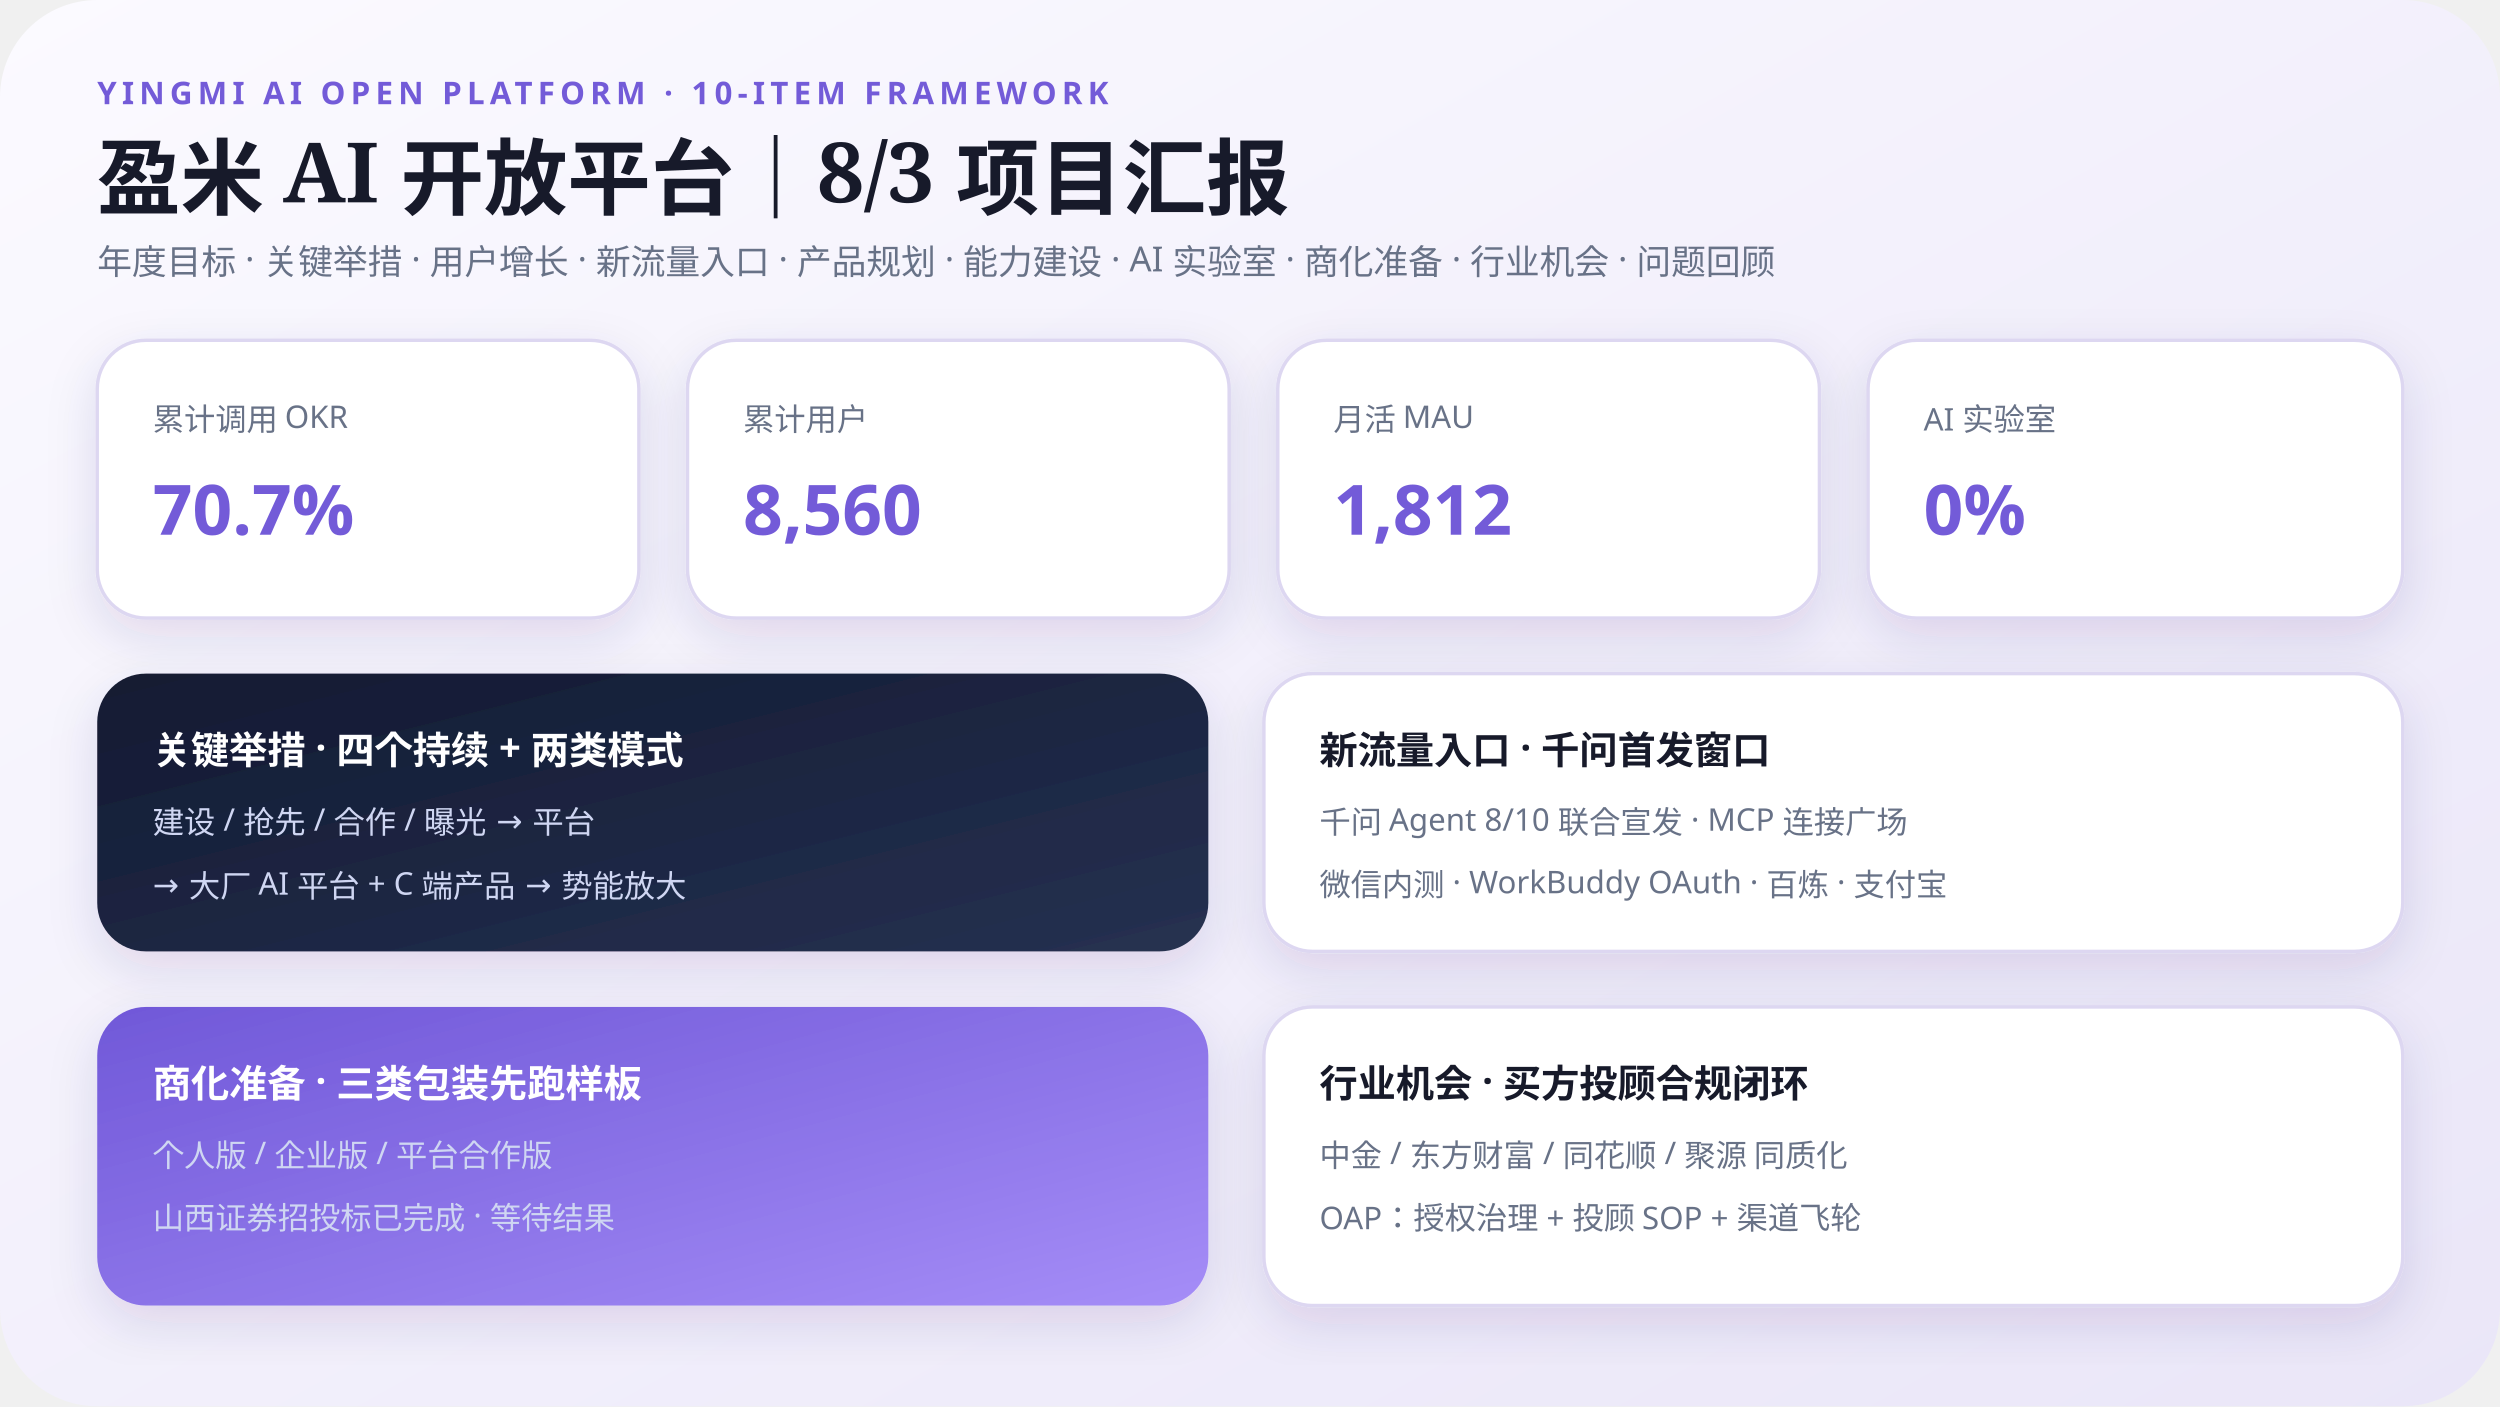
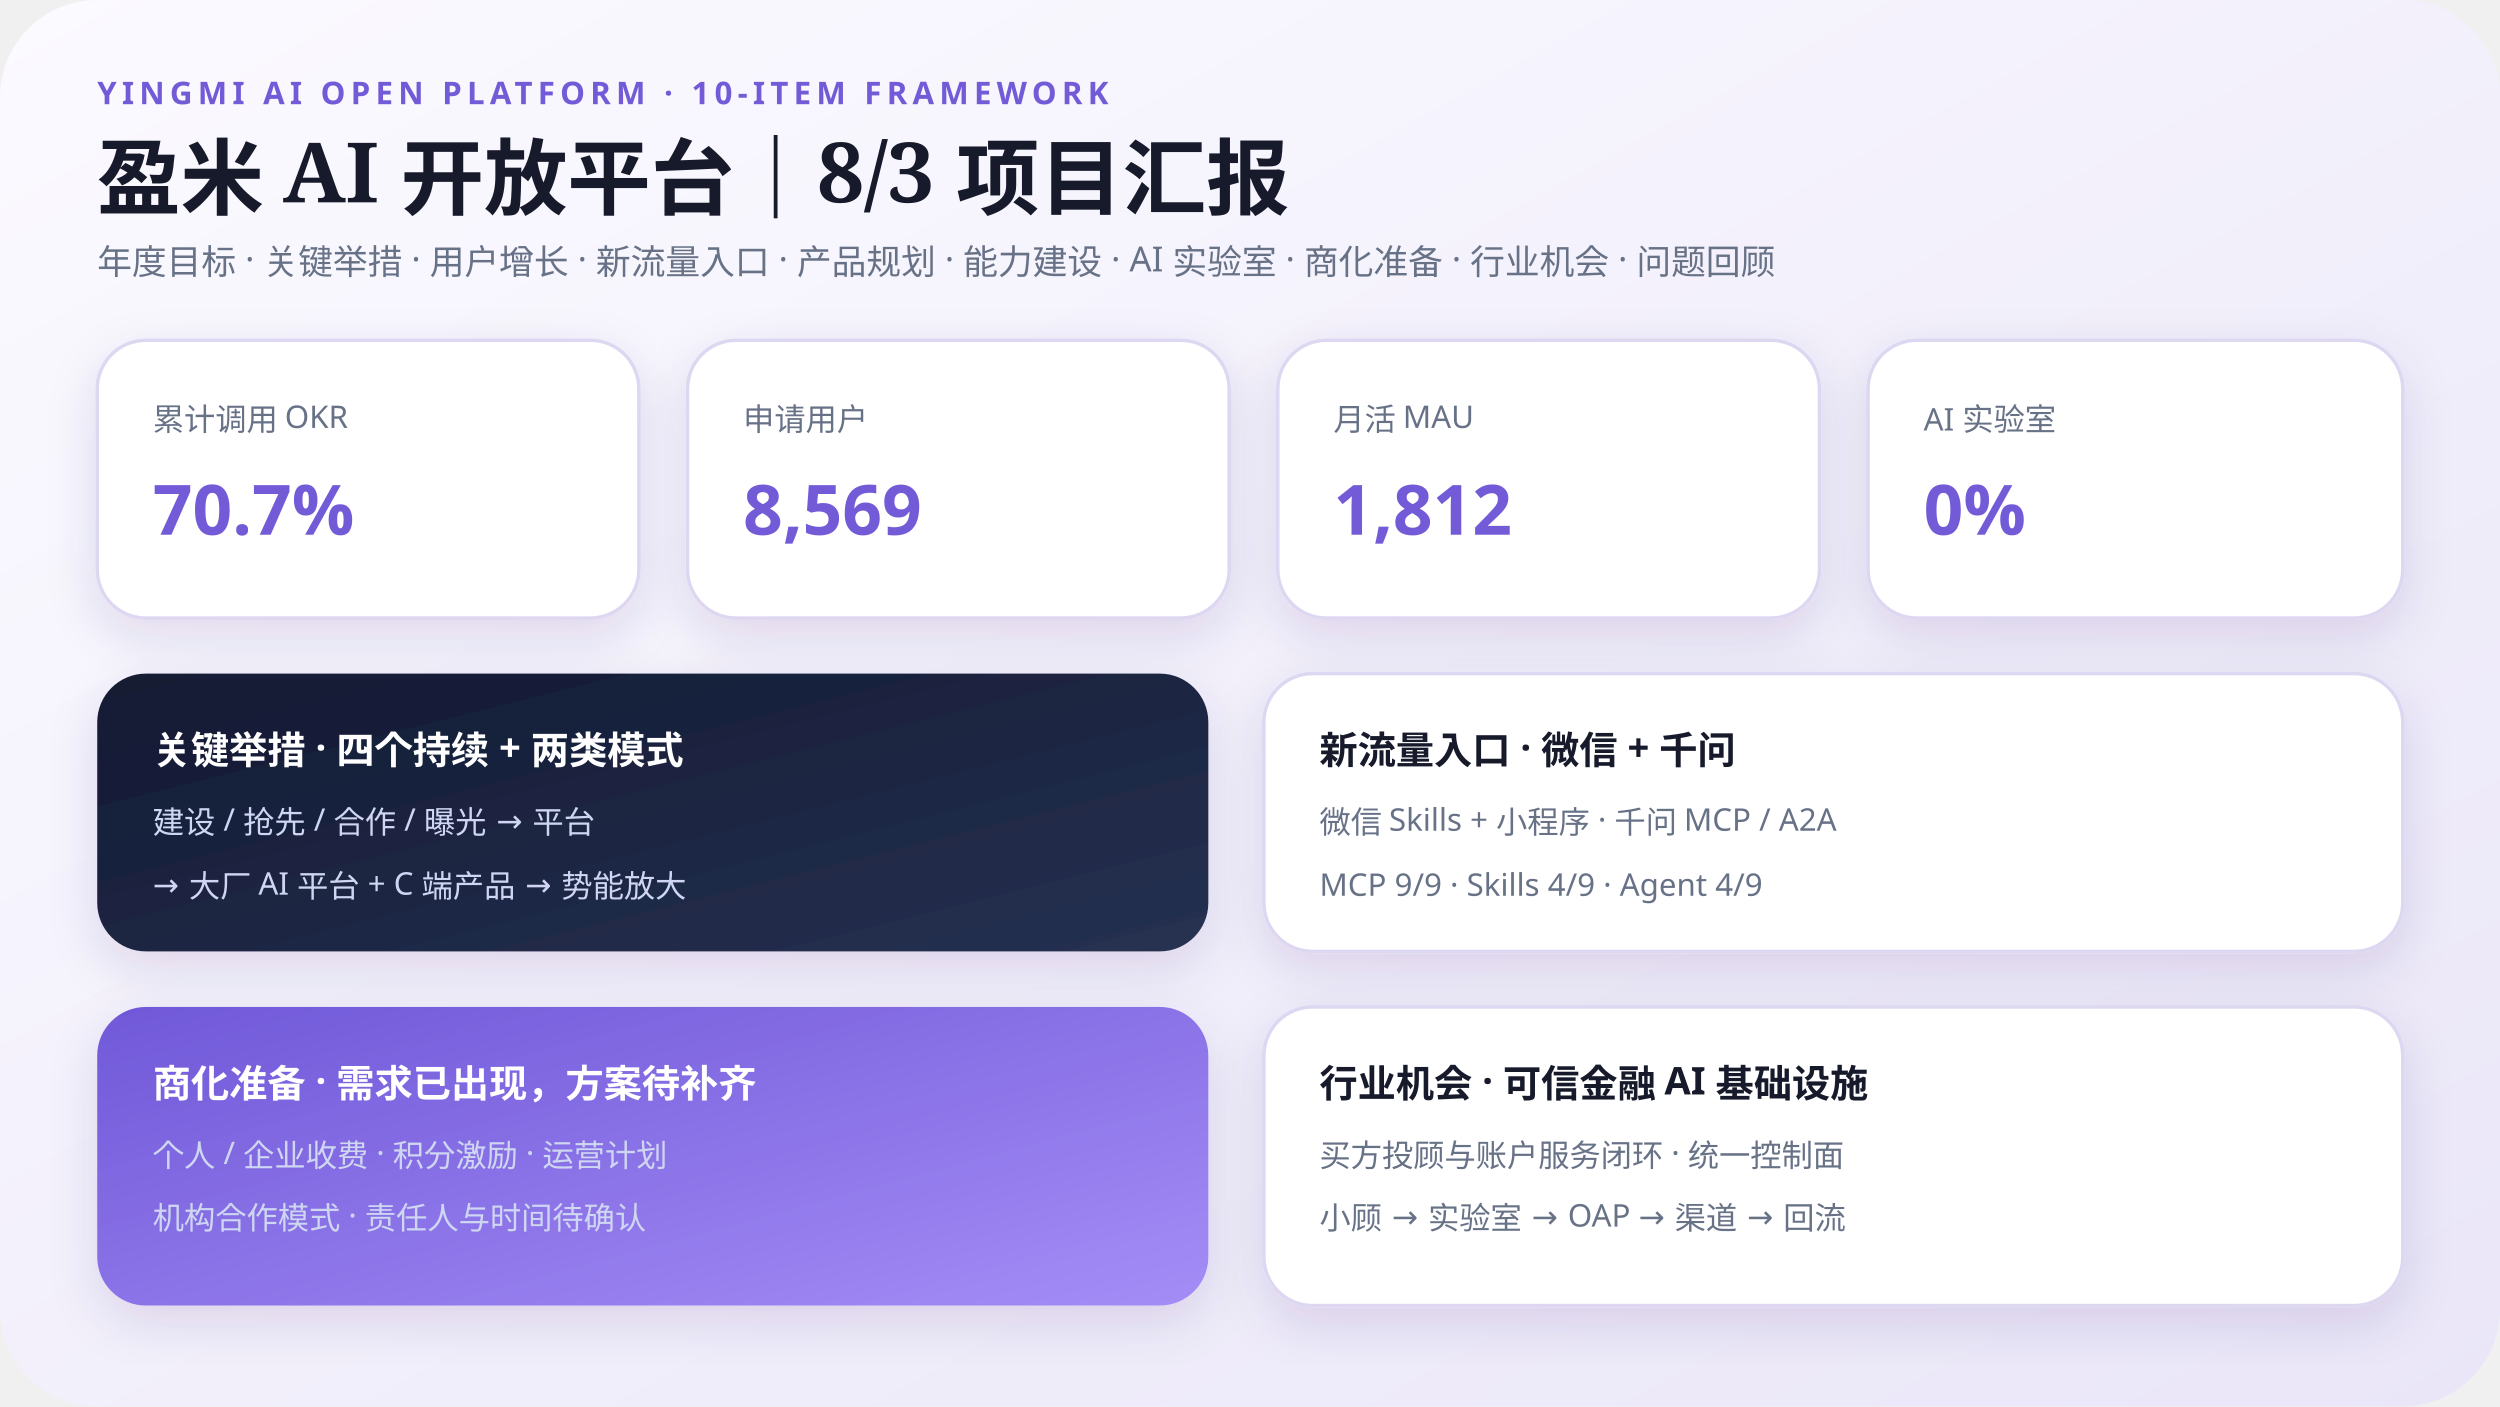
<svg xmlns="http://www.w3.org/2000/svg" width="720" height="405" viewBox="0 0 720 405" role="img" aria-labelledby="title desc">
  <defs>
    <linearGradient id="bg" x1="0" y1="0" x2="1" y2="1">
      <stop stop-color="#fbfaff" />
      <stop offset="1" stop-color="#eae6f8" />
    </linearGradient>
    <linearGradient id="violet" x1="0" y1="0" x2="1" y2="1">
      <stop stop-color="#7058d8" />
      <stop offset="1" stop-color="#a58df7" />
    </linearGradient>
    <linearGradient id="navy" x1="0" y1="0" x2="1" y2="1">
      <stop stop-color="#121a32" />
      <stop offset="1" stop-color="#263151" />
    </linearGradient>
    <filter id="shadow" x="-20%" y="-20%" width="140%" height="140%">
      <feDropShadow dx="0" dy="5" stdDeviation="7" flood-color="#342568" flood-opacity=".12" />
    </filter>
    <style>text{font-family:"PingFang SC","Microsoft YaHei",sans-serif;fill:#171a2a}.serif{font-family:"Songti SC",STSong,SimSun,serif}.eyebrow{font-size:9px;font-weight:800;letter-spacing:1.5px;fill:#735bd8}.title{font-size:24px;font-weight:800}.sub{font-size:10px;fill:#687287}.card{font-size:11px;font-weight:750}.metric{font-size:20px;font-weight:800;fill:#735bd8}.label{font-size:9px;fill:#687287}.white{fill:#fff}.pale{fill:#cfd6f2}</style>
  </defs>
  <rect width="720" height="405" rx="28" fill="url(#bg)" />
  <text x="28" y="30" class="eyebrow">YINGMI AI OPEN PLATFORM · 10-ITEM FRAMEWORK</text>
  <text x="28" y="60" class="title serif">盈米 AI 开放平台｜8/3 项目汇报</text>
  <text x="28" y="79" class="sub">年度目标 · 关键举措 · 用户增长 · 新流量入口 · 产品规划 · 能力建设 · AI 实验室 · 商化准备 · 行业机会 · 问题回顾</text>
  <rect x="28" y="98" width="156" height="80" rx="14" fill="#fff" stroke="#ddd7f1" filter="url(#shadow)" />
  <text x="44" y="124" class="label">累计调用 OKR</text>
  <text x="44" y="154" class="metric">70.7%</text>
  <rect x="198" y="98" width="156" height="80" rx="14" fill="#fff" stroke="#ddd7f1" filter="url(#shadow)" />
-   <text x="214" y="124" class="label">累计用户</text>
-   <text x="214" y="154" class="metric">8,560</text>
+   <text x="214" y="124" class="label">申请用户</text>
+   <text x="214" y="154" class="metric">8,569</text>
  <rect x="368" y="98" width="156" height="80" rx="14" fill="#fff" stroke="#ddd7f1" filter="url(#shadow)" />
  <text x="384" y="124" class="label">月活 MAU</text>
  <text x="384" y="154" class="metric">1,812</text>
  <rect x="538" y="98" width="154" height="80" rx="14" fill="#fff" stroke="#ddd7f1" filter="url(#shadow)" />
  <text x="554" y="124" class="label">AI 实验室</text>
  <text x="554" y="154" class="metric">0%</text>
  <rect x="28" y="194" width="320" height="80" rx="14" fill="url(#navy)" filter="url(#shadow)" />
  <text x="44" y="220" class="card white">关键举措 · 四个持续 + 两类模式</text>
  <text x="44" y="240" class="label pale">建设 / 抢先 / 合作 / 曝光 → 平台</text>
  <text x="44" y="258" class="label pale">→ 大厂 AI 平台 + C 端产品 → 势能放大</text>
  <rect x="364" y="194" width="328" height="80" rx="14" fill="#fff" stroke="#ddd7f1" filter="url(#shadow)" />
-   <text x="380" y="220" class="card">新流量入口 · 千问首发窗口</text>
-   <text x="380" y="240" class="label">千问 Agent 8/10 联合宣发 · MCP 连接广场</text>
-   <text x="380" y="258" class="label">微信内测 · WorkBuddy OAuth · 百炼 · 支付宝</text>
+   <text x="380" y="220" class="card">新流量入口 · 微信 + 千问</text>
+   <text x="380" y="240" class="label">微信 Skills + 小程序 · 千问 MCP / A2A</text>
+   <text x="380" y="258" class="label">MCP 9/9 · Skills 4/9 · Agent 4/9</text>
  <rect x="28" y="290" width="320" height="86" rx="14" fill="url(#violet)" filter="url(#shadow)" />
-   <text x="44" y="316" class="card white">商化准备 · 三类包装先跑样板</text>
-   <text x="44" y="336" class="label pale">个人版 / 企业版 / 平台合作版</text>
-   <text x="44" y="354" class="label pale">山西证券招投标已完成 · 等待结果</text>
+   <text x="44" y="316" class="card white">商化准备 · 需求已出现，方案待补齐</text>
+   <text x="44" y="336" class="label pale">个人 / 企业收费 · 积分激励 · 运营计划</text>
+   <text x="44" y="354" class="label pale">机构合作模式 · 责任人与时间待确认</text>
  <rect x="364" y="290" width="328" height="86" rx="14" fill="#fff" stroke="#ddd7f1" filter="url(#shadow)" />
-   <text x="380" y="316" class="card">行业机会 · 买方投顾合规闭环</text>
-   <text x="380" y="336" class="label">中金 / 东方财富 / 同花顺 / 聚源 同质化</text>
-   <text x="380" y="354" class="label">OAP：授权治理 + 投顾 SOP + 渠道飞轮</text>
+   <text x="380" y="316" class="card">行业机会 · 可信金融 AI 基础设施</text>
+   <text x="380" y="336" class="label">买方投顾与账户服务闭环 · 统一控制面</text>
+   <text x="380" y="354" class="label">小顾 → 实验室 → OAP → 渠道 → 回流</text>
</svg>
